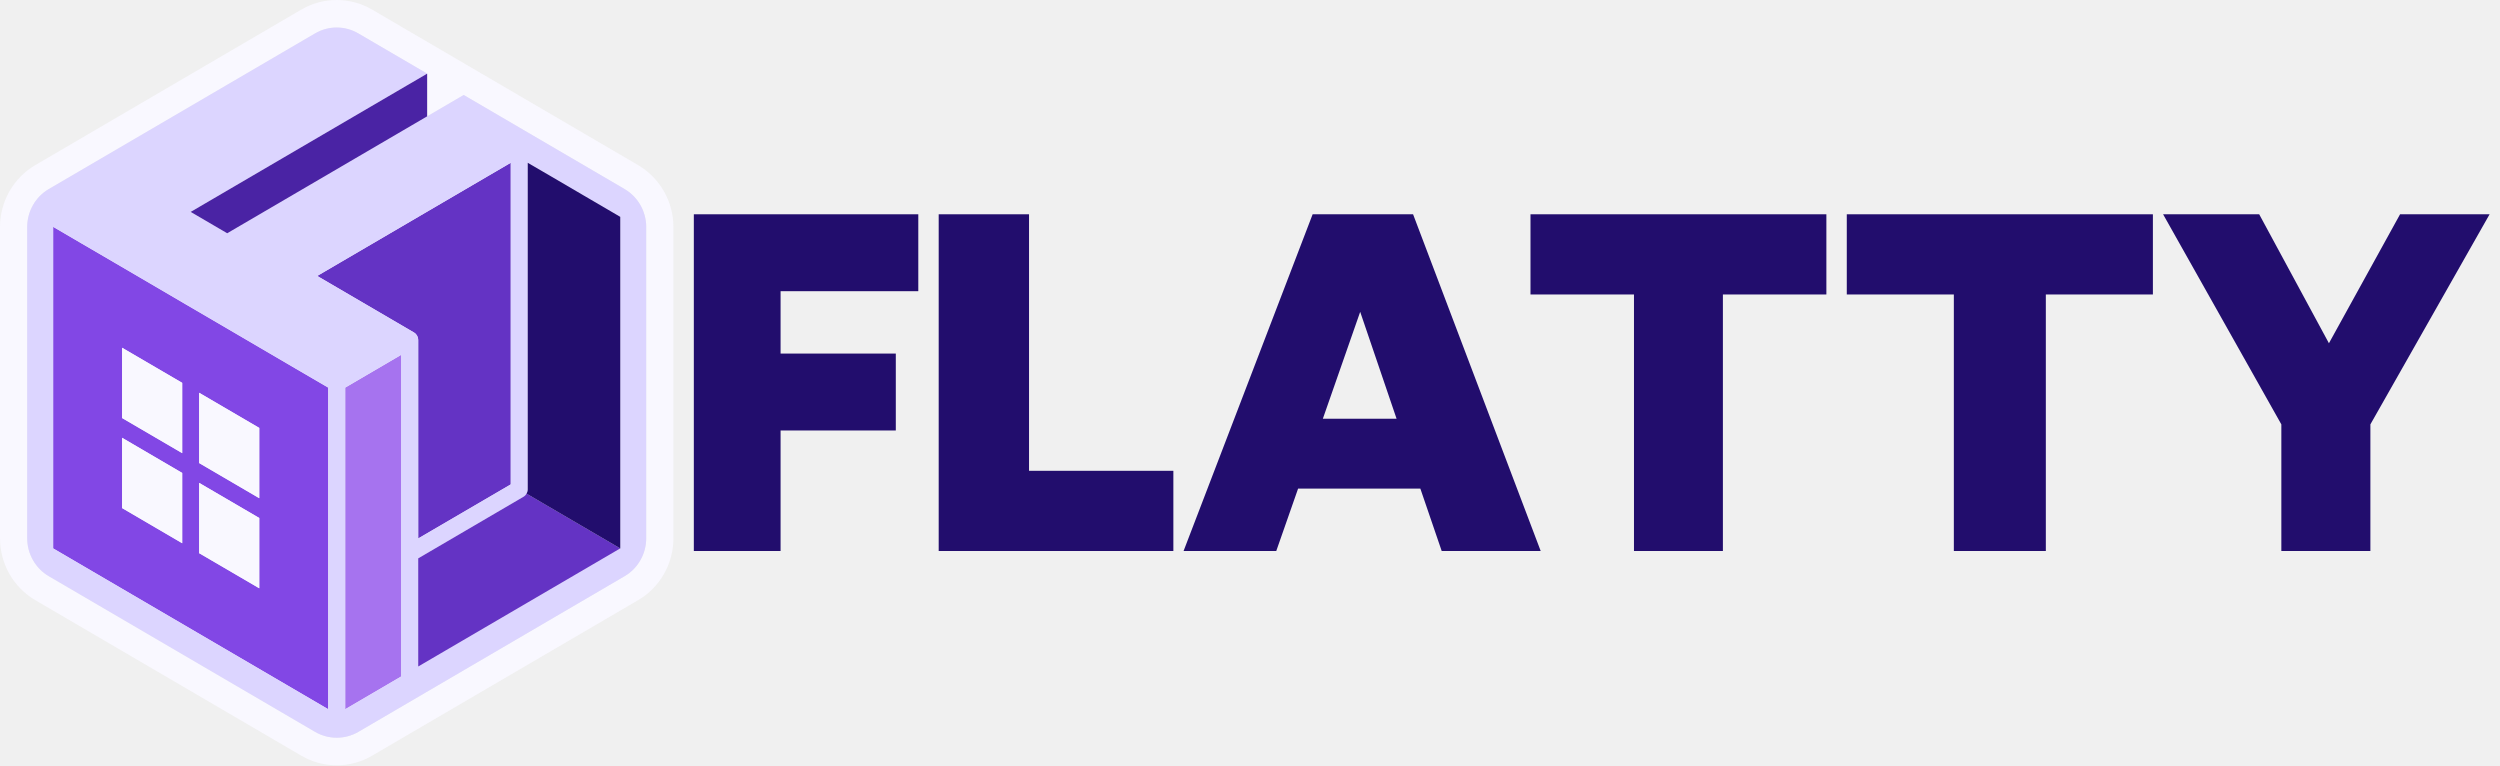
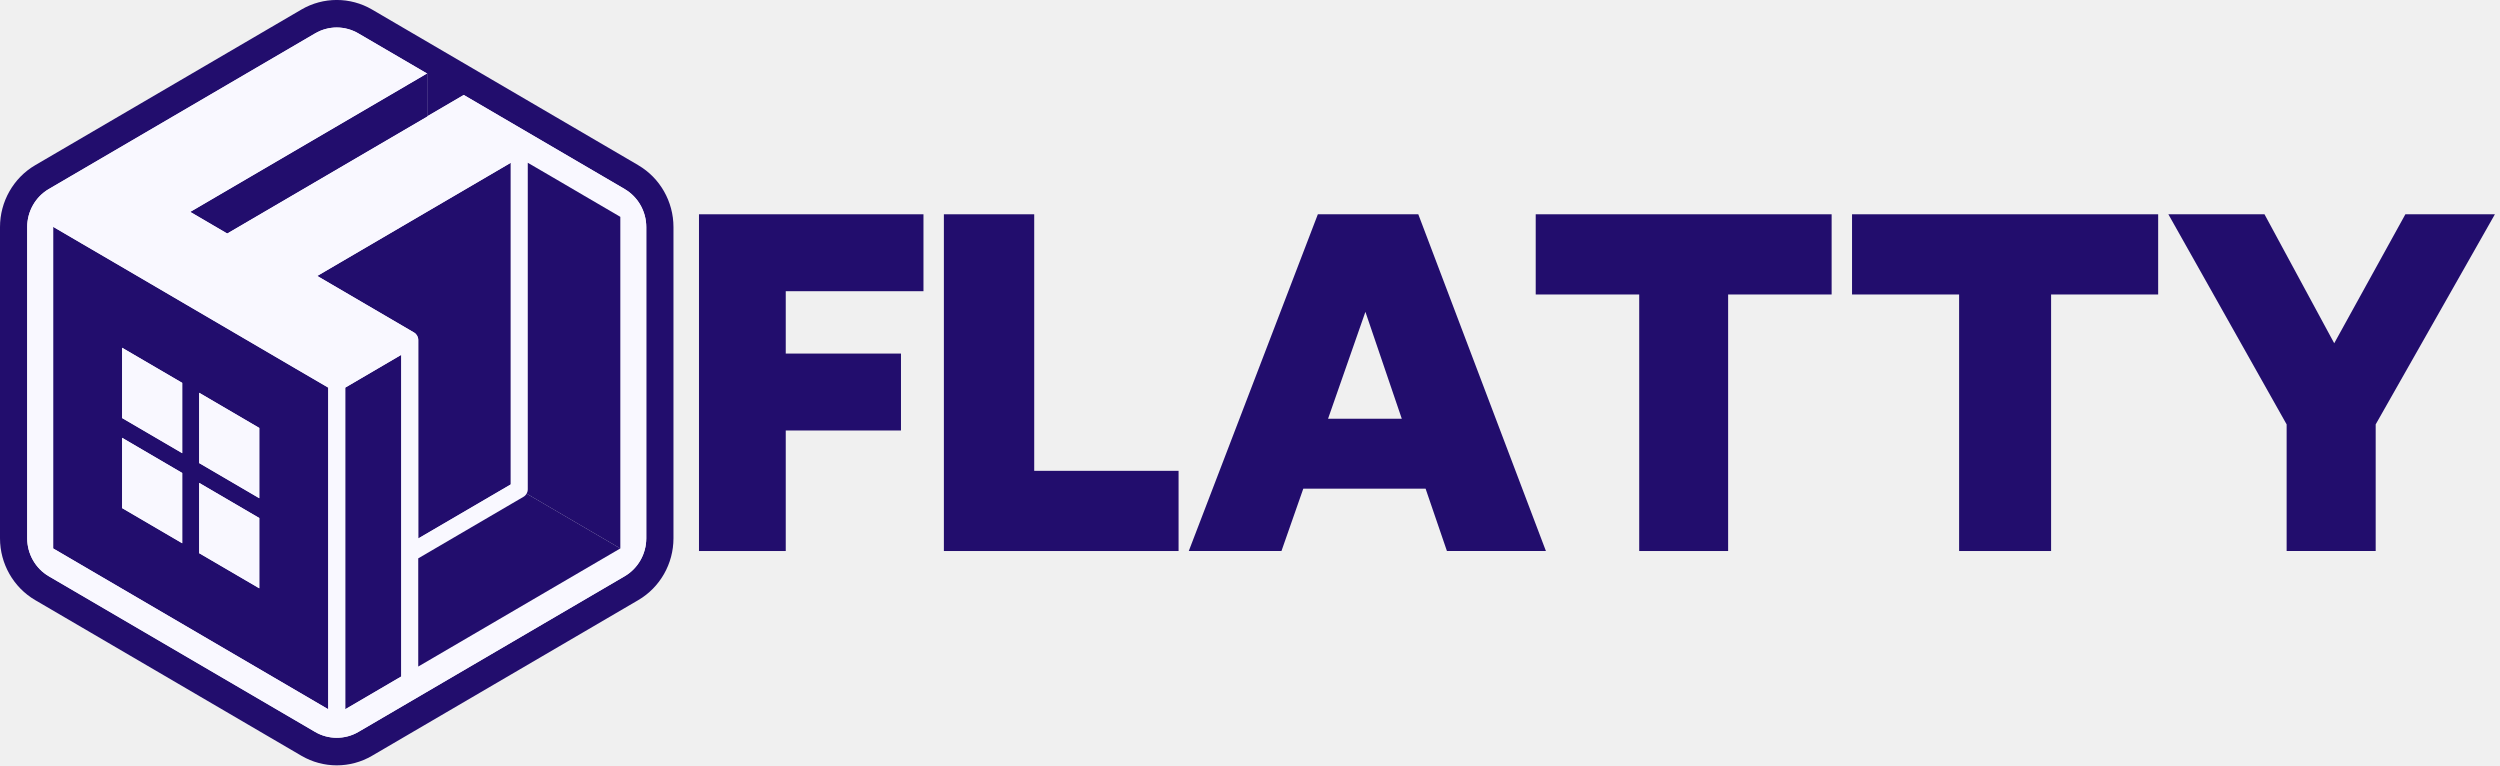
- <svg xmlns="http://www.w3.org/2000/svg" width="147" height="45" viewBox="0 0 147 45" fill="none">
-   <path d="M139.379 24.953V32.399H134.143V24.953L127.19 12.6H132.841L136.941 20.183L141.124 12.6H146.388L139.379 24.953Z" fill="#220D6D" />
-   <path d="M120.295 32.399H114.886V17.315H108.591V12.6H126.59V17.315H120.295V32.399Z" fill="#220D6D" />
-   <path d="M101.306 32.399H96.078V17.315H89.993V12.6H107.391V17.315H101.306V32.399Z" fill="#220D6D" />
-   <path d="M84.772 32.399L83.517 28.731H76.328L75.044 32.399H69.594L77.183 12.6H83.089L90.593 32.399H84.772ZM79.979 18.336L77.783 24.623H82.119L79.979 18.336Z" fill="#220D6D" />
-   <path d="M68.994 32.399H55.195V12.6H60.507V27.683H68.994V32.399Z" fill="#220D6D" />
-   <path d="M45.898 32.399H40.797V12.6H53.996V17.122H45.898V20.79H52.673V25.312H45.898V32.399Z" fill="#220D6D" />
-   <path d="M17.402 21.685L12.51 18.823C11.994 18.521 11.479 18.221 10.961 17.919C10.246 17.502 9.531 17.083 8.816 16.663L6.669 15.408C6.036 15.04 5.405 14.669 4.772 14.301L3.125 13.338V32.248L19.299 41.704V22.792L17.402 21.685ZM10.714 31.943C9.536 31.256 8.359 30.566 7.179 29.876V25.744C8.359 26.434 9.536 27.124 10.714 27.811V31.943ZM10.714 26.646C9.536 25.959 8.359 25.269 7.179 24.581V20.449C8.359 21.137 9.536 21.827 10.714 22.514V26.646ZM15.245 34.591C14.067 33.903 12.888 33.213 11.71 32.526V28.394C12.888 29.081 14.067 29.771 15.245 30.459V34.591ZM15.245 29.296C14.067 28.606 12.888 27.919 11.71 27.229V23.097C12.888 23.787 14.067 24.474 15.245 25.164V29.296Z" fill="#8247E5" />
-   <path d="M24.092 4.93C24.07 4.94 24.051 4.952 24.029 4.964C24.049 4.952 24.07 4.94 24.089 4.928C24.089 4.93 24.089 4.93 24.089 4.93H24.092Z" fill="#D25400" />
-   <path d="M24.092 4.93C24.07 4.94 24.051 4.952 24.029 4.964C24.049 4.952 24.07 4.94 24.089 4.928C24.089 4.93 24.089 4.93 24.089 4.93H24.092Z" fill="#D25400" />
-   <path d="M23.592 20.863V39.776L20.298 41.704V22.792L23.592 20.863Z" fill="#A673EF" />
-   <path d="M30.032 9.572V28.484L24.59 31.663V19.991C24.59 19.81 24.497 19.642 24.34 19.552L18.651 16.227L20.047 15.41C20.551 15.115 21.054 14.82 21.557 14.528L28.635 10.388C29.102 10.118 29.567 9.845 30.032 9.572Z" fill="#6433C4" />
-   <path d="M37.526 9.713L21.87 0.559C20.592 -0.186 19.005 -0.186 17.727 0.559L2.07 9.713C0.792 10.459 0 11.854 0 13.348V31.653C0 33.148 0.792 34.539 2.07 35.285L17.727 44.439C18.367 44.812 19.082 45 19.8 45C20.517 45 21.232 44.812 21.87 44.439L37.526 35.285C38.805 34.539 39.597 33.148 39.597 31.653V13.348C39.597 11.854 38.805 10.462 37.526 9.716V9.713ZM37.998 31.651C37.998 32.567 37.512 33.423 36.727 33.881L21.071 43.035C20.286 43.493 19.311 43.493 18.528 43.035L2.87 33.884C2.085 33.425 1.599 32.57 1.599 31.653V13.348C1.599 12.431 2.085 11.576 2.87 11.117L18.528 1.966C18.918 1.737 19.359 1.62 19.8 1.62C20.24 1.62 20.678 1.737 21.071 1.966L25.118 4.331V6.842C26.124 6.252 26.899 5.801 27.265 5.586L36.727 11.117C37.512 11.576 37.998 12.431 37.998 13.348V31.653V31.651Z" fill="#F9F8FF" />
-   <path d="M36.727 11.115L27.265 5.584C26.899 5.798 26.124 6.249 25.118 6.839C21.239 9.106 13.928 13.382 13.36 13.713C12.642 13.294 11.927 12.877 11.212 12.458C11.804 12.112 20.731 6.893 23.967 5.003C23.986 4.991 24.008 4.979 24.03 4.964C24.049 4.952 24.071 4.94 24.09 4.928C24.09 4.93 24.09 4.93 24.09 4.93C24.687 4.579 25.065 4.36 25.116 4.328L21.068 1.963C20.676 1.734 20.235 1.617 19.797 1.617C19.359 1.617 18.916 1.734 18.526 1.963L2.87 11.115C2.085 11.573 1.599 12.429 1.599 13.345V31.651C1.599 32.567 2.085 33.423 2.87 33.881L18.528 43.035C19.311 43.493 20.286 43.493 21.071 43.035L36.727 33.881C37.512 33.423 37.998 32.567 37.998 31.651V13.348C37.998 12.431 37.512 11.576 36.727 11.117V11.115ZM19.299 41.702L3.125 32.245V13.336L4.772 14.299C5.405 14.667 6.036 15.037 6.669 15.405L8.816 16.661C9.531 17.08 10.246 17.499 10.961 17.916C11.479 18.218 11.994 18.518 12.51 18.821L17.402 21.683L19.299 22.789V41.702ZM23.591 39.776L20.298 41.702V22.789L23.591 20.863V39.776ZM24.34 19.549L18.651 16.224L20.048 15.408C20.551 15.113 21.054 14.818 21.557 14.525L28.635 10.386C29.102 10.115 29.567 9.842 30.032 9.569V28.482L24.591 31.66V19.988C24.591 19.808 24.497 19.64 24.34 19.549ZM36.472 32.245L24.591 39.191V32.831L30.78 29.21C30.86 29.164 30.92 29.101 30.963 29.025C31.007 28.95 31.031 28.862 31.031 28.772V9.572L32.43 10.386C33.065 10.759 33.701 11.132 34.336 11.502L36.472 12.751V32.245Z" fill="#DCD5FF" />
-   <path d="M15.245 30.459V34.591C14.067 33.903 12.888 33.213 11.71 32.526V28.394C12.888 29.081 14.067 29.771 15.245 30.459Z" fill="#F9F8FF" />
-   <path d="M10.713 27.809V31.941C9.536 31.253 8.359 30.563 7.179 29.873V25.741C8.359 26.431 9.536 27.121 10.713 27.809Z" fill="#F9F8FF" />
-   <path d="M10.713 22.511V26.643C9.536 25.956 8.359 25.266 7.179 24.579V20.447C8.359 21.134 9.536 21.824 10.713 22.511Z" fill="#F9F8FF" />
-   <path d="M15.245 25.161V29.293C14.067 28.604 12.888 27.916 11.71 27.226V23.094C12.888 23.784 14.067 24.471 15.245 25.161Z" fill="#F9F8FF" />
-   <path d="M36.472 32.245L24.591 39.191V32.831L30.781 29.21C30.86 29.164 30.92 29.101 30.964 29.025L36.472 32.245Z" fill="#6433C4" />
-   <path d="M36.472 12.753V32.248L30.963 29.028C31.007 28.952 31.031 28.864 31.031 28.774V9.572L32.43 10.386C33.065 10.759 33.701 11.132 34.336 11.502L36.472 12.751V12.753Z" fill="#220D6D" />
-   <path d="M25.116 4.331V6.841C21.238 9.109 13.927 13.384 13.359 13.716C12.644 13.297 11.926 12.88 11.211 12.46C11.803 12.114 20.732 6.895 23.965 5.003C23.987 4.991 24.009 4.979 24.028 4.967C24.05 4.955 24.069 4.942 24.091 4.93C24.69 4.579 25.066 4.36 25.116 4.331Z" fill="#4A23A4" />
+ <svg xmlns="http://www.w3.org/2000/svg" width="245" height="75" viewBox="0 0 245 75" fill="none">
+   <path d="M232.817 41.59V54H224.09V41.59L212.5 21H221.92L228.754 33.639L235.727 21H244.5L232.817 41.59Z" fill="#220D6D" />
+   <path d="M201.007 54H191.993V28.859H181.5V21H211.5V28.859H201.007V54Z" fill="#220D6D" />
+   <path d="M169.357 54H160.643V28.859H150.5V21H179.5V28.859H169.357V54Z" fill="#220D6D" />
+   <path d="M141.799 54L139.707 47.887H127.723L125.583 54H116.5L129.149 21H138.993L151.5 54H141.799ZM133.81 30.56L130.148 41.039H137.376L133.81 30.56Z" fill="#220D6D" />
+   <path d="M115.5 54H92.5V21H101.353V46.141H115.5V54Z" fill="#220D6D" />
+   <path d="M77.003 54H68.5V21H90.5V28.538H77.003V34.65H88.296V42.188H77.003V54Z" fill="#220D6D" />
+   <g clip-path="url(#clip0_35811_6020)">
+     <path d="M41.864 7.216V11.402C35.4 15.18 23.213 22.307 22.266 22.86C21.074 22.161 19.879 21.466 18.687 20.767C19.674 20.19 34.557 11.491 39.946 8.338C39.982 8.318 40.018 8.297 40.05 8.277C40.086 8.257 40.118 8.236 40.154 8.216C41.154 7.631 41.78 7.265 41.864 7.216Z" fill="#220D6D" />
+     <g clip-path="url(#clip1_35811_6020)">
+       <path d="M29.005 36.143L20.851 31.373C19.992 30.869 19.134 30.369 18.271 29.865C17.079 29.17 15.887 28.471 14.695 27.773L11.116 25.68C10.06 25.066 9.009 24.449 7.954 23.835L5.209 22.23V53.749L32.167 69.51V37.988L29.005 36.143ZM17.857 53.241C15.895 52.095 13.933 50.945 11.966 49.795V42.908C13.933 44.058 15.895 45.208 17.857 46.354V53.241ZM17.857 44.412C15.895 43.266 13.933 42.116 11.966 40.97V34.083C13.933 35.229 15.895 36.379 17.857 37.524V44.412ZM25.41 57.654C23.447 56.508 21.481 55.358 19.519 54.212V47.325C21.481 48.471 23.447 49.621 25.41 50.767V57.654ZM25.41 48.828C23.447 47.678 21.481 46.533 19.519 45.383V38.495C21.481 39.645 23.447 40.791 25.41 41.941V48.828Z" fill="#220D6D" />
+       <path d="M40.157 8.216C40.121 8.232 40.089 8.253 40.053 8.273C40.085 8.253 40.121 8.232 40.153 8.212C40.153 8.216 40.153 8.216 40.153 8.216H40.157Z" fill="#220D6D" />
+       <path d="M40.157 8.216C40.121 8.232 40.089 8.253 40.053 8.273C40.085 8.253 40.121 8.232 40.153 8.212C40.153 8.216 40.153 8.216 40.153 8.216H40.157Z" fill="#220D6D" />
+       <path d="M39.322 34.773V66.296L33.833 69.51V37.988L39.322 34.773Z" fill="#220D6D" />
+       <path d="M50.057 15.952V47.475L40.988 52.774V33.319C40.988 33.018 40.831 32.738 40.57 32.587L31.088 27.045L33.415 25.684C34.254 25.192 35.093 24.701 35.931 24.213L47.729 17.314C48.508 16.863 49.282 16.407 50.057 15.952Z" fill="#220D6D" />
+       <path d="M62.549 16.188L36.453 0.93C34.322 -0.313 31.678 -0.313 29.547 0.93L3.451 16.188C1.32 17.431 0 19.756 0 22.247V52.758C0 55.248 1.32 57.569 3.451 58.812L29.547 74.07C30.614 74.691 31.806 75.004 33.002 75.004C34.198 75.004 35.39 74.691 36.453 74.07L62.549 58.812C64.68 57.569 66 55.248 66 52.758V22.247C66 19.756 64.68 17.436 62.549 16.192V16.188ZM63.335 52.754C63.335 54.281 62.525 55.708 61.217 56.471L35.121 71.729C33.813 72.493 32.187 72.493 30.883 71.729L4.783 56.475C3.475 55.712 2.665 54.285 2.665 52.758V22.247C2.665 20.719 3.475 19.292 4.783 18.529L30.883 3.275C31.533 2.893 32.268 2.698 33.002 2.698C33.736 2.698 34.467 2.893 35.121 3.275L41.867 7.216V11.402C43.544 10.418 44.836 9.667 45.446 9.309L61.217 18.529C62.525 19.292 63.335 20.719 63.335 22.247V52.758V52.754Z" fill="#220D6D" />
+       <path d="M61.217 18.524L45.446 9.305C44.836 9.662 43.544 10.414 41.867 11.398C35.402 15.176 23.215 22.303 22.267 22.856C21.072 22.157 19.88 21.462 18.688 20.763C19.675 20.186 34.555 11.487 39.948 8.338C39.98 8.318 40.017 8.297 40.053 8.273C40.085 8.253 40.121 8.232 40.153 8.212C40.153 8.216 40.153 8.216 40.153 8.216C41.148 7.631 41.778 7.265 41.862 7.212L35.117 3.271C34.463 2.889 33.728 2.694 32.998 2.694C32.268 2.694 31.529 2.889 30.879 3.271L4.783 18.524C3.475 19.288 2.665 20.715 2.665 22.242V52.754C2.665 54.281 3.475 55.708 4.783 56.471L30.883 71.729C32.187 72.493 33.813 72.493 35.121 71.729L61.217 56.471C62.525 55.708 63.335 54.281 63.335 52.754V22.247C63.335 20.719 62.525 19.292 61.217 18.529V18.524ZM32.167 69.506L5.209 53.745V22.226L7.954 23.831C9.009 24.445 10.06 25.062 11.116 25.676L14.695 27.768C15.887 28.467 17.079 29.166 18.271 29.861C19.134 30.365 19.992 30.865 20.851 31.369L29.005 36.139L32.167 37.983V69.506ZM39.322 66.296L33.833 69.506V37.983L39.322 34.773V66.296ZM40.57 32.583L31.088 27.041L33.415 25.68C34.254 25.188 35.093 24.697 35.931 24.209L47.729 17.31C48.508 16.858 49.282 16.404 50.057 15.948V47.471L40.988 52.77V33.315C40.988 33.014 40.831 32.734 40.57 32.583ZM60.791 53.745L40.988 65.321V54.72L51.305 48.686C51.437 48.609 51.538 48.503 51.61 48.377C51.682 48.251 51.722 48.105 51.722 47.955V15.952L54.054 17.31C55.113 17.931 56.172 18.553 57.232 19.171L60.791 21.251V53.745Z" fill="#F9F8FF" />
+       <path d="M25.41 50.767V57.654C23.447 56.508 21.481 55.358 19.519 54.212V47.325C21.481 48.471 23.447 49.621 25.41 50.767Z" fill="#F9F8FF" />
+       <path d="M17.857 46.35V53.237C15.895 52.091 13.933 50.941 11.966 49.791V42.904C13.933 44.054 15.895 45.204 17.857 46.35Z" fill="#F9F8FF" />
+       <path d="M17.857 37.52V44.408C15.895 43.262 13.933 42.112 11.966 40.966V34.079C13.933 35.225 15.895 36.374 17.857 37.52Z" fill="#F9F8FF" />
+       <path d="M25.41 41.937V48.824C23.447 47.674 21.481 46.529 19.519 45.379V38.491C21.481 39.641 23.447 40.787 25.41 41.937Z" fill="#F9F8FF" />
+       <path d="M60.791 53.745L40.988 65.321V54.72L51.305 48.686C51.437 48.609 51.538 48.503 51.61 48.377L60.791 53.745Z" fill="#220D6D" />
+       <path d="M60.791 21.255V53.749L51.61 48.382C51.682 48.255 51.722 48.109 51.722 47.959V15.952L54.054 17.31C55.113 17.931 56.172 18.553 57.232 19.171L60.791 21.251V21.255Z" fill="#220D6D" />
+       <path d="M41.867 7.216V11.402C35.402 15.18 23.215 22.307 22.267 22.86C21.072 22.161 19.88 21.466 18.688 20.767C19.675 20.19 34.555 11.491 39.948 8.342C39.98 8.322 40.017 8.301 40.053 8.277C40.089 8.257 40.121 8.236 40.157 8.22C41.152 7.635 41.782 7.269 41.867 7.216Z" fill="#220D6D" />
+     </g>
+   </g>
+   <defs>
+     <clipPath id="clip0_35811_6020">
+       <rect width="66" height="75" fill="white" />
+     </clipPath>
+     <clipPath id="clip1_35811_6020">
+       <rect width="66" height="75" fill="white" />
+     </clipPath>
+   </defs>
</svg>
